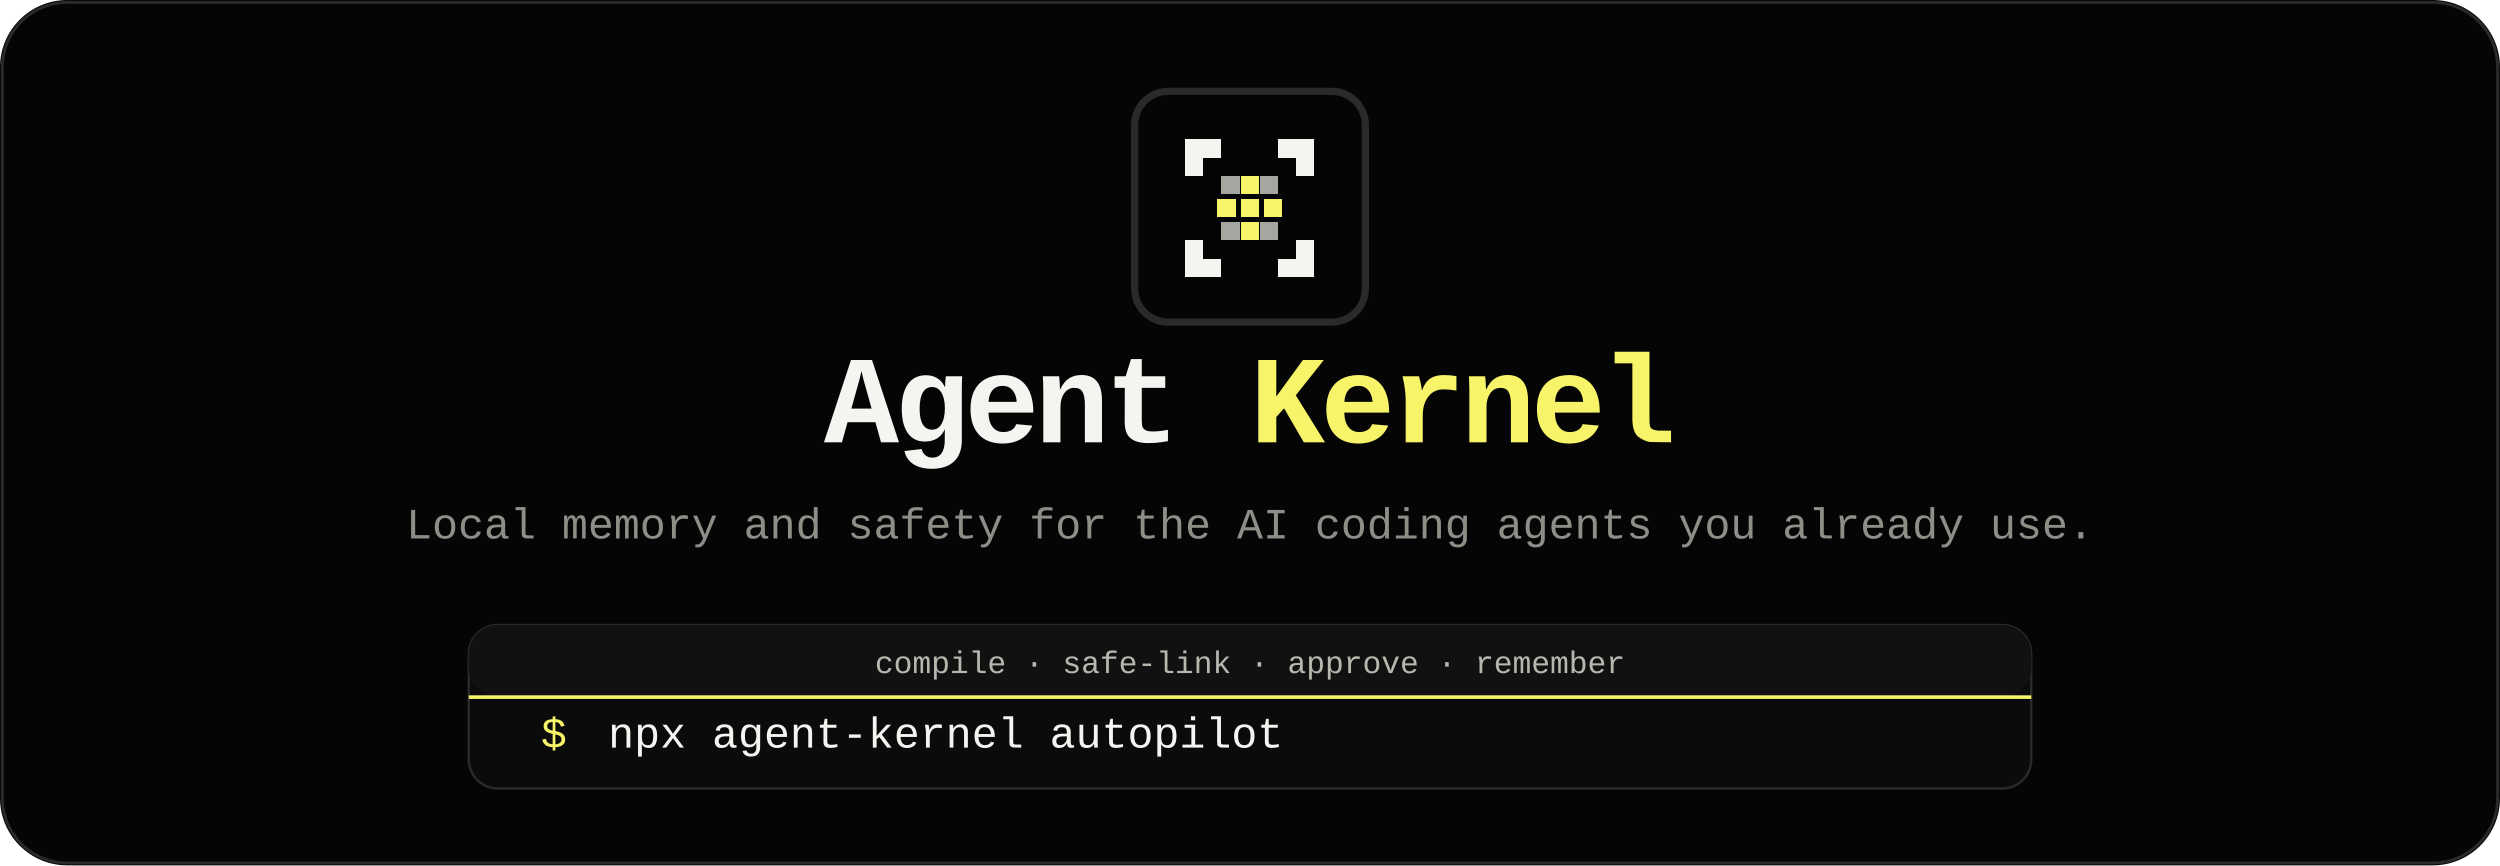
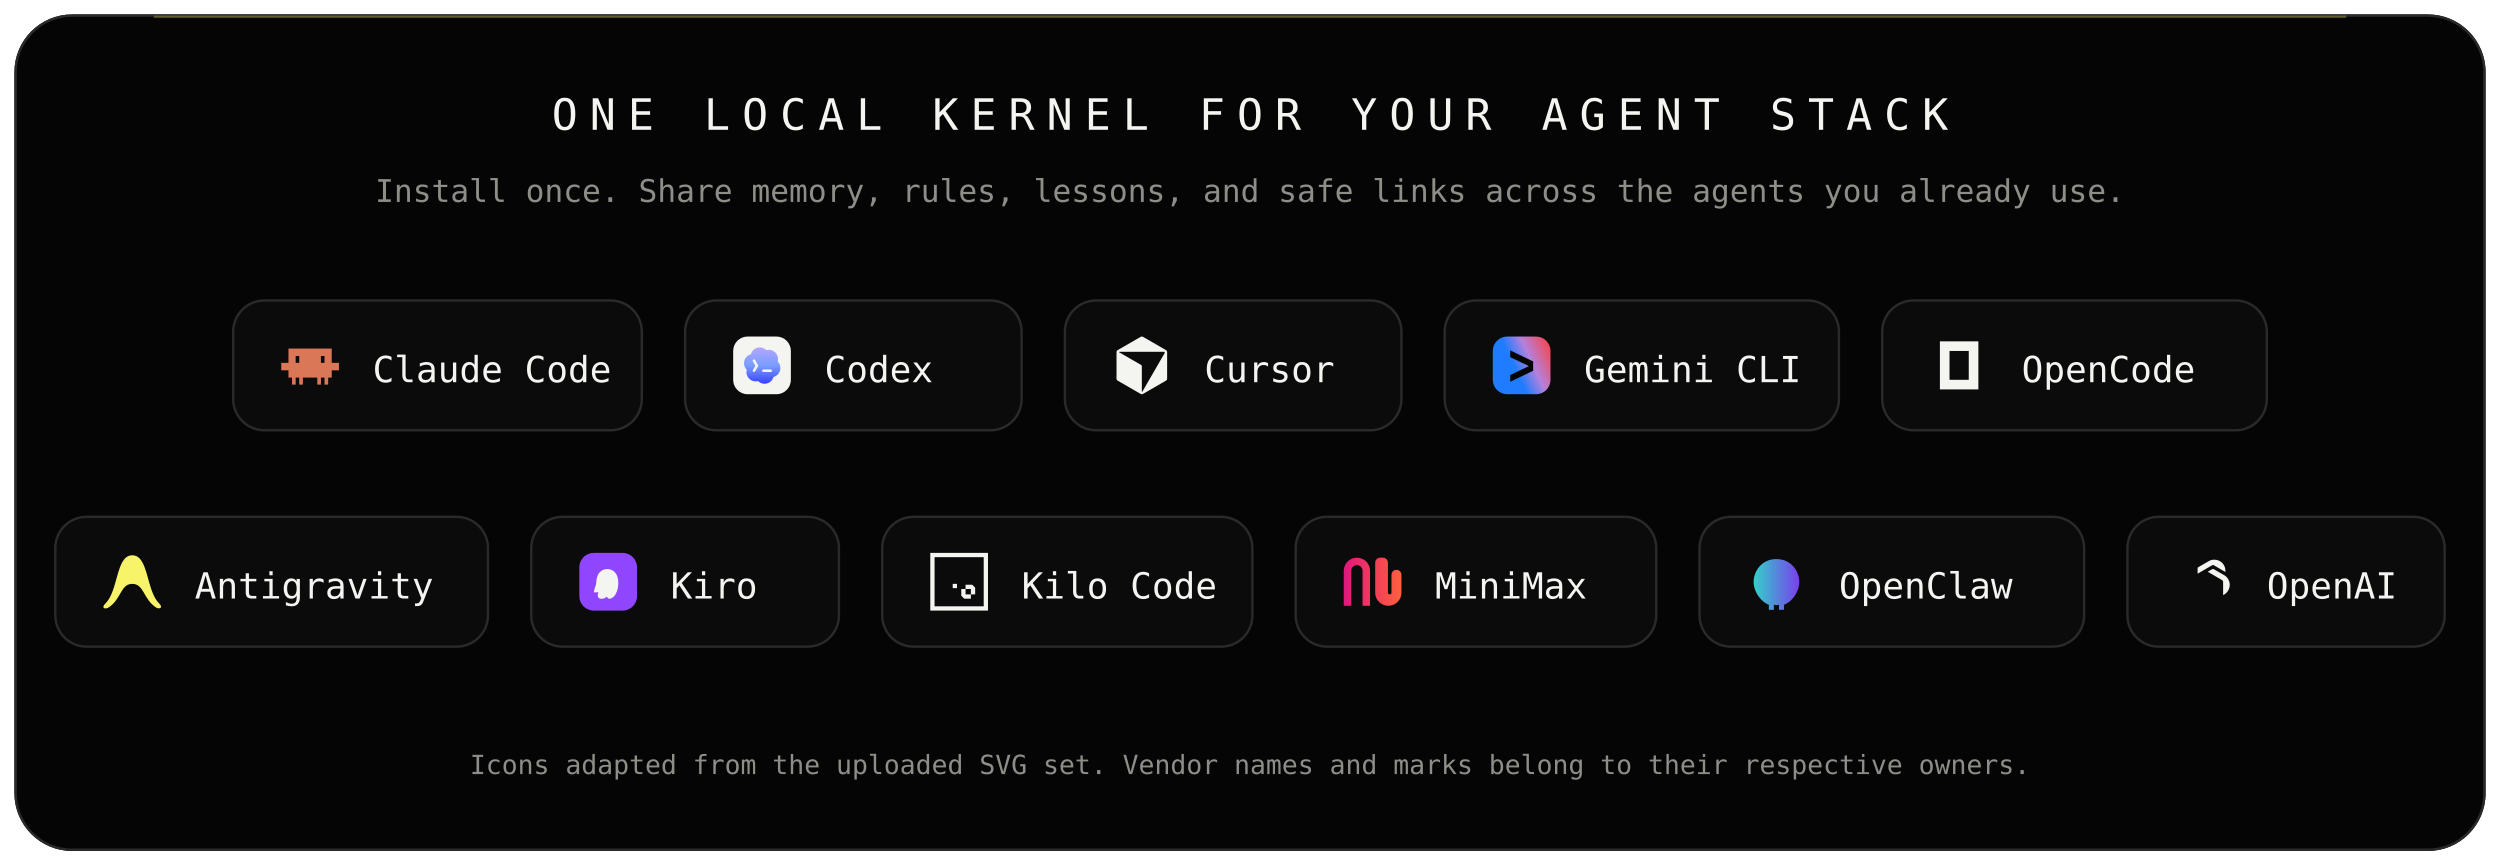
<svg xmlns="http://www.w3.org/2000/svg" width="1040" height="360" viewBox="0 0 1040 360" role="img" aria-labelledby="title desc">
-   <rect width="1040" height="360" rx="28" fill="#050505" />
-   <rect x="1" y="1" width="1038" height="358" rx="27" fill="none" stroke="#2A2A2A" stroke-width="1.2" />
-   <g transform="translate(472 38)">
-     <rect x="0" y="0" width="96" height="96" rx="14" fill="#050505" stroke="#2A2A2A" stroke-width="3" />
-     <g shape-rendering="crispEdges" transform="translate(21 20) scale(.42)">
-       <rect x="0" y="0" width="18" height="18" fill="#F4F4F1" />
-       <rect x="18" y="0" width="18" height="18" fill="#F4F4F1" />
-       <rect x="92" y="0" width="18" height="18" fill="#F4F4F1" />
-       <rect x="110" y="0" width="18" height="18" fill="#F4F4F1" />
-       <rect x="0" y="18" width="18" height="18" fill="#F4F4F1" />
-       <rect x="110" y="18" width="18" height="18" fill="#F4F4F1" />
-       <rect x="0" y="100" width="18" height="18" fill="#F4F4F1" />
-       <rect x="110" y="100" width="18" height="18" fill="#F4F4F1" />
-       <rect x="0" y="118" width="18" height="18" fill="#F4F4F1" />
-       <rect x="18" y="118" width="18" height="18" fill="#F4F4F1" />
-       <rect x="92" y="118" width="18" height="18" fill="#F4F4F1" />
-       <rect x="110" y="118" width="18" height="18" fill="#F4F4F1" />
-       <rect x="36" y="36" width="18" height="18" fill="#A6A6A0" />
-       <rect x="74" y="36" width="18" height="18" fill="#A6A6A0" />
-       <rect x="36" y="82" width="18" height="18" fill="#A6A6A0" />
-       <rect x="74" y="82" width="18" height="18" fill="#A6A6A0" />
-       <rect x="55" y="59" width="18" height="18" fill="#F8F46A" />
-       <rect x="55" y="36" width="18" height="18" fill="#F8F46A" />
-       <rect x="55" y="82" width="18" height="18" fill="#F8F46A" />
-       <rect x="32" y="59" width="18" height="18" fill="#F8F46A" />
-       <rect x="78" y="59" width="18" height="18" fill="#F8F46A" />
+   <defs>
+     <style>
+       .mono{font-family:'JetBrains Mono',ui-monospace,SFMono-Regular,Menlo,Monaco,Consolas,monospace}
+       .label{font-size:15px;font-weight:400;fill:#F4F4F1}
+     </style>
+     <linearGradient id="codex" x1="12" x2="12" y1="3" y2="21" gradientUnits="userSpaceOnUse">
+       <stop stop-color="#B1A7FF" />
+       <stop offset=".5" stop-color="#7A9DFF" />
+       <stop offset="1" stop-color="#3941FF" />
+     </linearGradient>
+     <linearGradient id="gemini" x1="24" x2="0" y1="6" y2="17" gradientUnits="userSpaceOnUse">
+       <stop stop-color="#EE4D5D" />
+       <stop offset=".34" stop-color="#B381DD" />
+       <stop offset=".62" stop-color="#207CFE" />
+     </linearGradient>
+     <linearGradient id="mini" x1="0" x2="24" y1="12" y2="12" gradientUnits="userSpaceOnUse">
+       <stop stop-color="#E2167E" />
+       <stop offset="1" stop-color="#FE603C" />
+     </linearGradient>
+     <linearGradient id="claw" x1="2" x2="22" y1="12" y2="12" gradientUnits="userSpaceOnUse">
+       <stop stop-color="#30D5C8" />
+       <stop offset="1" stop-color="#7C3AED" />
+     </linearGradient>
+   </defs>
+   <rect x="6" y="6" width="1028" height="348" rx="24" fill="#050505" />
+   <rect x="6.5" y="6.5" width="1027" height="347" rx="23.5" fill="none" stroke="#2A2A2A" stroke-width="1" />
+   <path d="M64 7h912" stroke="#F8F46A" stroke-opacity=".28" stroke-width="1" />
+   <text x="520" y="54" text-anchor="middle" class="mono" font-size="18" font-weight="300" fill="#F4F4F1" letter-spacing="5">ONE LOCAL KERNEL FOR YOUR AGENT STACK</text>
+   <text x="520" y="84" text-anchor="middle" class="mono" font-size="13" font-weight="300" fill="#8E8E88">Install once. Share memory, rules, lessons, and safe links across the agents you already use.</text>
+   <g transform="translate(97 125)">
+     <g>
+       <rect width="170" height="54" rx="13" fill="#0B0B0B" stroke="#2A2A2A" />
+       <g transform="translate(20 15)">
+         <path clip-rule="evenodd" d="M20.998 10.949H24v3.102h-3v3.028h-1.487V20H18v-2.921h-1.487V20H15v-2.921H9V20H7.488v-2.921H6V20H4.487v-2.921H3V14.05H0V10.95h3V5h17.998v5.949zM6 10.949h1.488V8.102H6v2.847zm10.51 0H18V8.102h-1.49v2.847z" fill="#D97757" fill-rule="evenodd" />
+       </g>
+       <text x="58" y="34" class="mono label">Claude Code</text>
+     </g>
+     <g transform="translate(188)">
+       <rect width="140" height="54" rx="13" fill="#0B0B0B" stroke="#2A2A2A" />
+       <g transform="translate(20 15)">
+         <rect width="24" height="24" rx="6" fill="#F4F4F1" />
+         <path d="M9.064 3.344a4.578 4.578 0 012.285-.312c1 .115 1.891.54 2.673 1.275.01.01.024.017.037.021a.09.09 0 00.043 0 4.55 4.55 0 013.046.275l.047.022.116.057a4.581 4.581 0 012.188 2.399c.209.51.313 1.041.315 1.595a4.24 4.24 0 01-.134 1.223.123.123 0 00.03.115c.594.607.988 1.33 1.183 2.17.289 1.425-.007 2.71-.887 3.854l-.136.166a4.548 4.548 0 01-2.201 1.388.123.123 0 00-.081.076c-.191.551-.383 1.023-.74 1.494-.9 1.187-2.222 1.846-3.711 1.838-1.187-.006-2.239-.44-3.157-1.302a.107.107 0 00-.105-.024c-.388.125-.78.143-1.204.138a4.441 4.441 0 01-1.945-.466 4.544 4.544 0 01-1.61-1.335c-.152-.202-.303-.392-.414-.617a5.81 5.81 0 01-.37-.961 4.582 4.582 0 01-.014-2.298.124.124 0 00.006-.056.085.085 0 00-.027-.048 4.467 4.467 0 01-1.034-1.651 3.896 3.896 0 01-.251-1.192 5.189 5.189 0 01.141-1.6c.337-1.112.982-1.985 1.933-2.618.212-.141.413-.251.601-.33.215-.089.43-.164.646-.227a.098.098 0 00.065-.066 4.51 4.51 0 01.829-1.615 4.535 4.535 0 011.837-1.388zm3.482 10.565a.637.637 0 000 1.272h3.636a.637.637 0 100-1.272h-3.636zM8.462 9.23a.637.637 0 00-1.106.631l1.272 2.224-1.266 2.136a.636.636 0 101.095.649l1.454-2.455a.636.636 0 00.005-.64L8.462 9.23z" transform="translate(2 2) scale(.84)" fill="url(#codex)" />
+       </g>
+       <text x="58" y="34" class="mono label">Codex</text>
+     </g>
+     <g transform="translate(346)">
+       <rect width="140" height="54" rx="13" fill="#0B0B0B" stroke="#2A2A2A" />
+       <path transform="translate(20 15)" d="M22.106 5.68L12.5.135a.998.998 0 00-.998 0L1.893 5.68a.84.84 0 00-.419.726v11.186c0 .3.16.577.42.727l9.607 5.547a.999.999 0 00.998 0l9.608-5.547a.84.84 0 00.42-.727V6.407a.84.84 0 00-.42-.726zm-.603 1.176L12.228 22.92c-.063.108-.228.064-.228-.061V12.34a.59.59 0 00-.295-.51l-9.11-5.26c-.107-.062-.063-.228.062-.228h18.55c.264 0 .428.286.296.514z" fill="#F4F4F1" />
+       <text x="58" y="34" class="mono label">Cursor</text>
+     </g>
+     <g transform="translate(504)">
+       <rect width="164" height="54" rx="13" fill="#0B0B0B" stroke="#2A2A2A" />
+       <g transform="translate(20 15)">
+         <rect width="24" height="24" rx="6" fill="url(#gemini)" />
+         <path d="M7.236 8.564l7.752 3.728-7.752 3.727v2.802l9.557-4.596v-3.866L7.236 5.763v2.801z" fill="#050505" />
+       </g>
+       <text x="58" y="34" class="mono label">Gemini CLI</text>
+     </g>
+     <g transform="translate(686)">
+       <rect width="160" height="54" rx="13" fill="#0B0B0B" stroke="#2A2A2A" />
+       <path transform="translate(20 15)" d="M16 6H8v12h8V6zm4 16H4V2h16v20z" fill="#F4F4F1" />
+       <text x="58" y="34" class="mono label">OpenCode</text>
    </g>
  </g>
-   <g font-family="JetBrains Mono, SFMono-Regular, Consolas, Liberation Mono, monospace" text-anchor="middle">
-     <text x="520" y="184" fill="#F4F4F1" font-size="52" font-weight="650" letter-spacing="-2">Agent <tspan fill="#F8F46A">Kernel</tspan>
-     </text>
-     <text x="520" y="224" fill="#8E8E88" font-size="18" font-weight="400">Local memory and safety for the AI coding agents you already use.</text>
+   <g transform="translate(23 215)">
+     <g>
+       <rect width="180" height="54" rx="13" fill="#0B0B0B" stroke="#2A2A2A" />
+       <path transform="translate(20 15)" d="M21.751 22.607c1.34 1.005 3.35.335 1.508-1.508C17.73 15.74 18.904 1 12.037 1 5.17 1 6.342 15.74.815 21.1c-2.01 2.009.167 2.511 1.507 1.506 5.192-3.517 4.857-9.714 9.715-9.714 4.857 0 4.522 6.197 9.714 9.715z" fill="#F8F46A" />
+       <text x="58" y="34" class="mono label">Antigravity</text>
+     </g>
+     <g transform="translate(198)">
+       <rect width="128" height="54" rx="13" fill="#0B0B0B" stroke="#2A2A2A" />
+       <g transform="translate(20 15)">
+         <rect width="24" height="24" rx="6" fill="#9046FF" />
+         <path d="M8 16.4c-1.3 2.8 1.5 3.5 3.5 1.8.6 1.8 2.8.5 3.6-1 1.7-3.1 1-6.4.8-7.1-1.2-4.5-7.4-4.5-8.5 0-.3.8-.3 1.7-.4 2.7-.1.5-.2.8-.4 1.3-.1.3-.3.8-.6 2.3z" fill="#F4F4F1" />
+       </g>
+       <text x="58" y="34" class="mono label">Kiro</text>
+     </g>
+     <g transform="translate(344)">
+       <rect width="154" height="54" rx="13" fill="#0B0B0B" stroke="#2A2A2A" />
+       <g transform="translate(20 15)" fill="#F4F4F1">
+         <path d="M0 0v24h24V0H0zm22.222 22.222H1.778V1.778h20.444v20.444z" />
+         <path d="M14.667 17.258h2.222v1.778h-2.794l-1.205-1.206v-2.794h1.777v2.222zm4 0h-1.778v-2.222h-2.222v-1.778h2.793l1.207 1.207v2.793zM11.111 14.667H9.333v-1.778h1.778v1.778z" />
+       </g>
+       <text x="58" y="34" class="mono label">Kilo Code</text>
+     </g>
+     <g transform="translate(516)">
+       <rect width="150" height="54" rx="13" fill="#0B0B0B" stroke="#2A2A2A" />
+       <path transform="translate(20 15)" d="M16.278 2c1.156 0 2.093.927 2.093 2.07v12.501a.74.74 0 00.744.709.74.74 0 00.743-.709V9.099a2.06 2.06 0 012.071-2.049A2.06 2.06 0 0124 9.099v7.472C24 19.57 21.554 22 18.535 22c-2.92 0-5.3-2.274-5.455-5.13V4.07C13.08 2.927 14.018 2 15.174 2h1.104zM5.465 2c3.02 0 5.466 2.43 5.466 5.429V22H7.814V7.43a2.35 2.35 0 00-2.35-2.34 2.35 2.35 0 00-2.35 2.34V22H0V7.429C0 4.43 2.446 2 5.465 2z" fill="url(#mini)" />
+       <text x="58" y="34" class="mono label">MiniMax</text>
+     </g>
+     <g transform="translate(684)">
+       <rect width="160" height="54" rx="13" fill="#0B0B0B" stroke="#2A2A2A" />
+       <path transform="translate(20 15)" d="M12 2.568c-6.33 0-9.495 5.275-9.495 9.495 0 4.22 3.165 8.44 6.33 9.494v2.11h2.11v-2.11s1.055.422 2.11 0v2.11h2.11v-2.11c3.165-1.055 6.33-5.274 6.33-9.494S18.33 2.568 12 2.568z" fill="url(#claw)" />
+       <text x="58" y="34" class="mono label">OpenClaw</text>
+     </g>
+     <g transform="translate(862)">
+       <rect width="132" height="54" rx="13" fill="#0B0B0B" stroke="#2A2A2A" />
+       <path transform="translate(20 15)" d="M9.205 8.658v-2.26c0-.19.072-.333.238-.428l4.543-2.616c.619-.357 1.356-.523 2.117-.523 2.854 0 4.662 2.212 4.662 4.566 0 .167 0 .357-.024.547l-4.71-2.759a.797.797 0 00-.856 0l-5.97 3.473zm10.609 8.8V12.06c0-.333-.143-.57-.429-.737l-5.97-3.473 1.95-1.118a.433.433 0 01.476 0l4.543 2.617c1.309.76 2.189 2.378 2.189 3.901 0 1.713-.928 3.307-2.379 4.114l-.38.214z" fill="#F4F4F1" />
+       <text x="58" y="34" class="mono label">OpenAI</text>
+     </g>
  </g>
-   <g transform="translate(195 260)" font-family="JetBrains Mono, SFMono-Regular, Consolas, Liberation Mono, monospace">
-     <rect x="0" y="0" width="650" height="68" rx="12" fill="#0B0B0B" stroke="#2A2A2A" />
-     <rect x="0" y="0" width="650" height="30" rx="12" fill="#111111" />
-     <path d="M0 30H650" stroke="#F8F46A" stroke-width="1.5" />
-     <text x="325" y="20" text-anchor="middle" fill="#B7B7B0" font-size="13">compile · safe-link · approve · remember</text>
-     <text x="30" y="51" fill="#F8F46A" font-size="18">$</text>
-     <text x="58" y="51" fill="#F4F4F1" font-size="18">npx agent-kernel autopilot</text>
-   </g>
+   <text x="520" y="322" text-anchor="middle" class="mono" font-size="11" font-weight="300" fill="#8E8E88">Icons adapted from the uploaded SVG set. Vendor names and marks belong to their respective owners.</text>
</svg>
